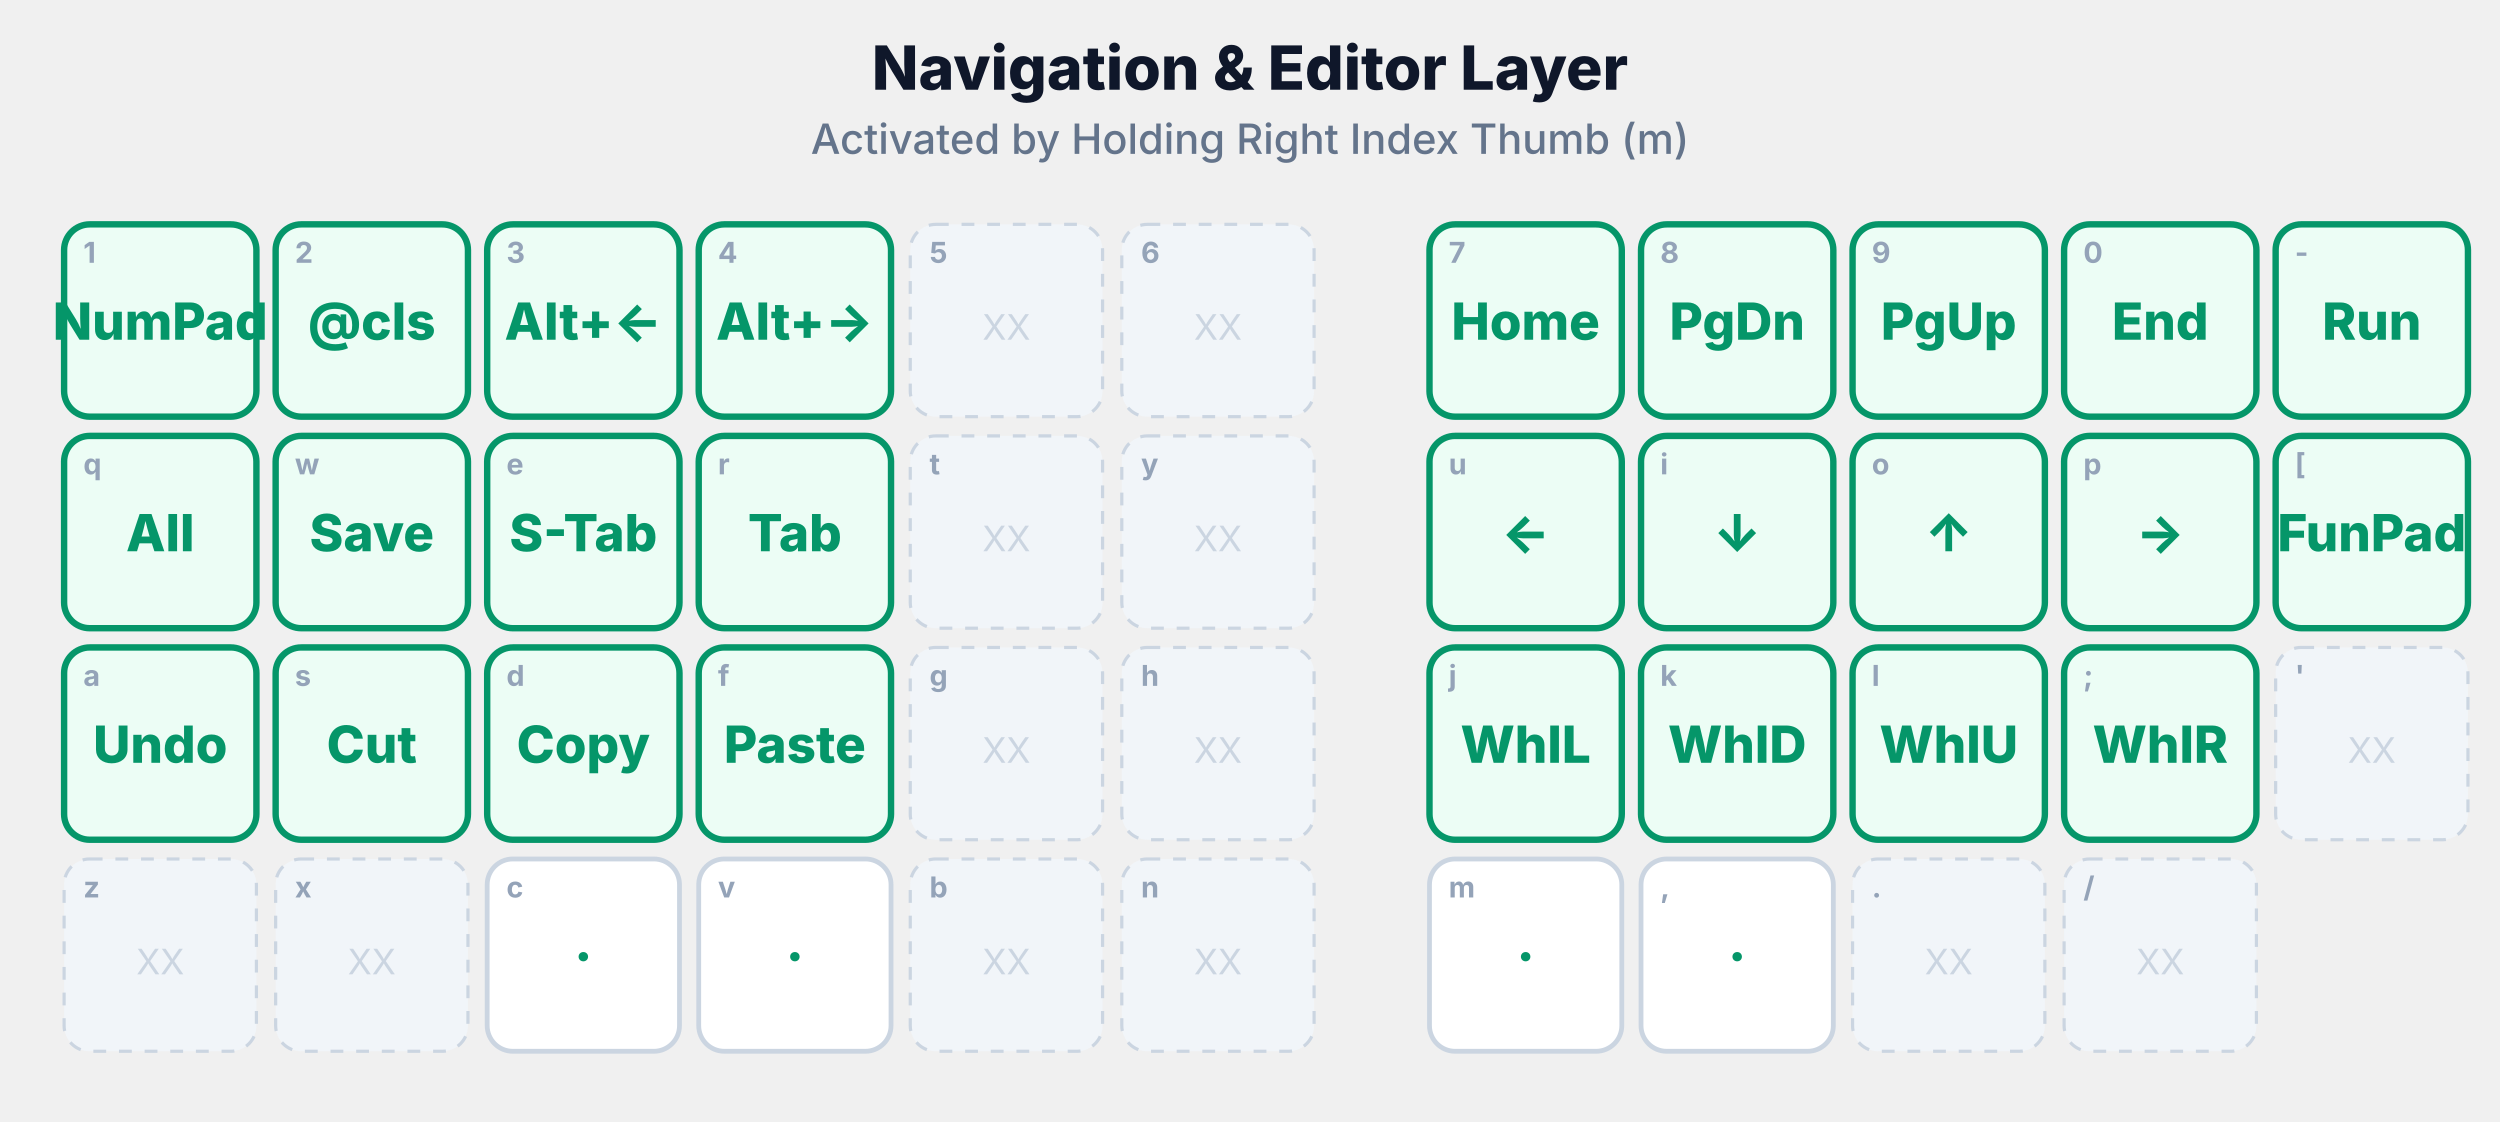
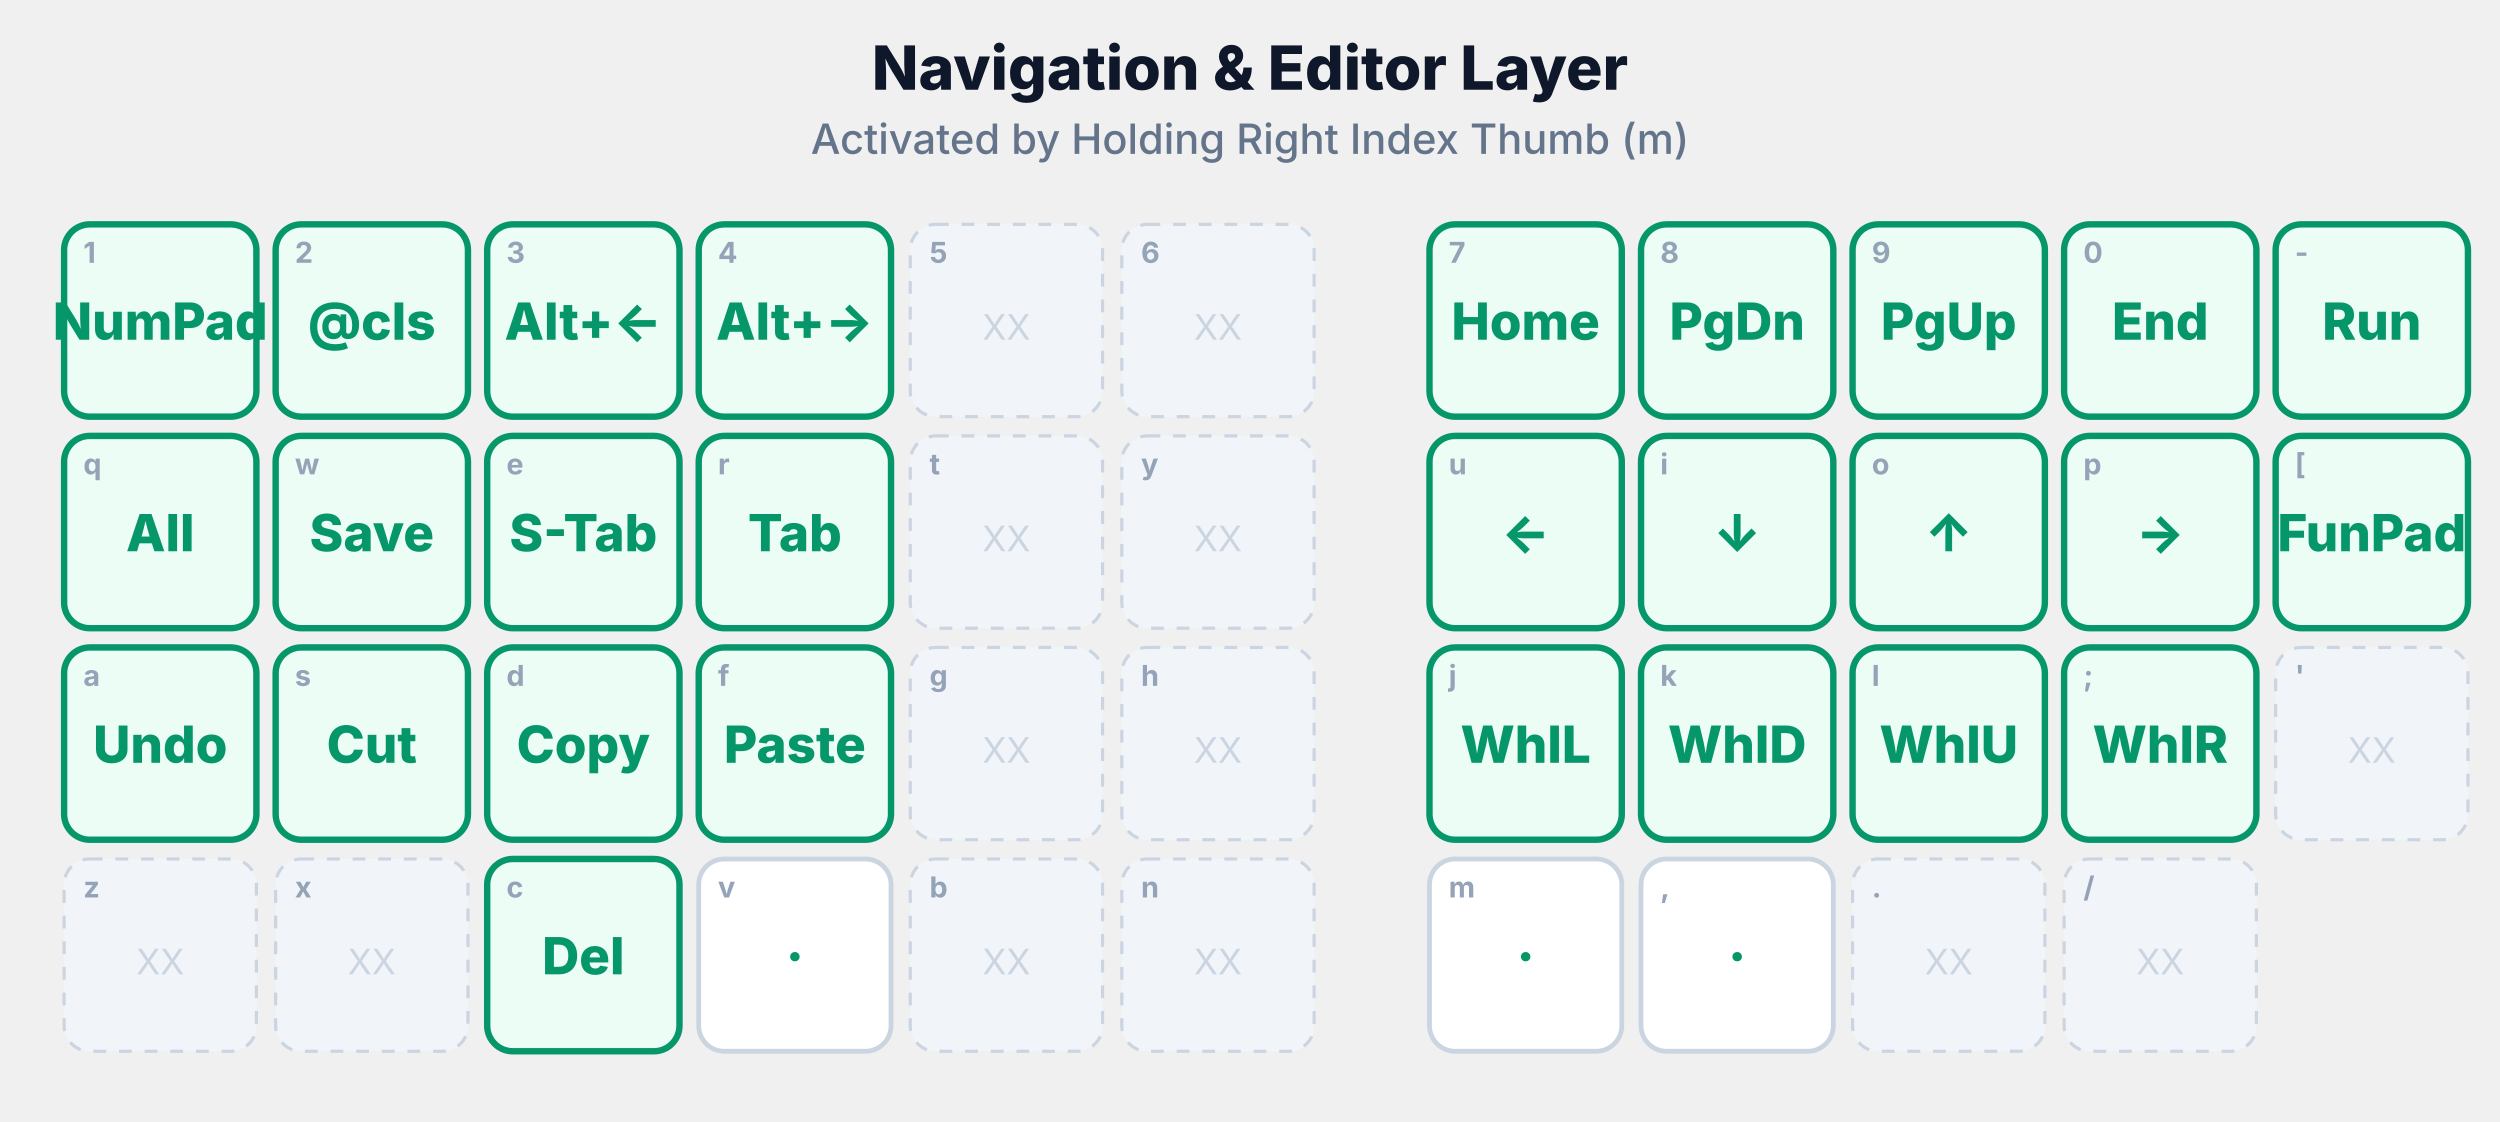
<svg xmlns="http://www.w3.org/2000/svg" viewBox="0 0 780 350">
  <style>
    :root { color-scheme: light dark; }
    rect.key { fill: #ffffff; stroke: #cbd5e1; stroke-width: 1.5px; rx: 8px; ry: 8px; }
    rect.gap { fill: #f1f5f9; stroke: #cbd5e1; stroke-dasharray: 4 4; rx: 8px; ry: 8px; }
    rect.active { fill: #ecfdf5; stroke: #059669; stroke-width: 2px; rx: 8px; ry: 8px; }
    text { font-family: system-ui, -apple-system, sans-serif; text-anchor: middle; }
    text.title { font-size: 19px; font-weight: 800; fill: #0f172a; }
    text.subtitle { font-size: 13px; font-weight: 500; fill: #64748b; }
    text.phys { font-size: 9px; font-weight: 700; fill: #94a3b8; text-anchor: start; }
    text.main { font-size: 16px; font-weight: 800; fill: #059669; }
    text.sub { font-size: 11px; font-weight: 600; fill: #64748b; }
    text.dead { font-size: 11px; fill: #cbd5e1; }
    @media (prefers-color-scheme: dark) {
      rect.key { fill: #1e293b; stroke: #334155; }
      rect.gap { fill: #0f172a; stroke: #334155; }
      rect.active { fill: #064e3b; stroke: #34d399; }
      text.title { fill: #f8fafc; }
      text.subtitle { fill: #94a3b8; }
      text.phys { fill: #64748b; }
      text.main { fill: #34d399; }
      text.sub { fill: #94a3b8; }
      text.dead { fill: #475569; }
    }
  </style>
  <text x="390" y="28" class="title">Navigation &amp; Editor Layer</text>
  <text x="390" y="48" class="subtitle">Activated by Holding Right Index Thumb (m)</text>
  <g transform="translate(20,70)">
    <rect width="60" height="60" class="active" />
    <text x="6" y="12" class="phys">1</text>
    <text x="30" y="36" class="main">NumPad</text>
  </g>
  <g transform="translate(86,70)">
    <rect width="60" height="60" class="active" />
    <text x="6" y="12" class="phys">2</text>
    <text x="30" y="36" class="main">@cls</text>
  </g>
  <g transform="translate(152,70)">
    <rect width="60" height="60" class="active" />
    <text x="6" y="12" class="phys">3</text>
    <text x="30" y="36" class="main">Alt+←</text>
  </g>
  <g transform="translate(218,70)">
    <rect width="60" height="60" class="active" />
    <text x="6" y="12" class="phys">4</text>
    <text x="30" y="36" class="main">Alt+→</text>
  </g>
  <g transform="translate(284,70)">
    <rect width="60" height="60" class="gap" />
    <text x="6" y="12" class="phys">5</text>
    <text x="30" y="36" class="dead">XX</text>
  </g>
  <g transform="translate(350,70)">
    <rect width="60" height="60" class="gap" />
    <text x="6" y="12" class="phys">6</text>
    <text x="30" y="36" class="dead">XX</text>
  </g>
  <g transform="translate(446,70)">
    <rect width="60" height="60" class="active" />
    <text x="6" y="12" class="phys">7</text>
    <text x="30" y="36" class="main">Home</text>
  </g>
  <g transform="translate(512,70)">
    <rect width="60" height="60" class="active" />
    <text x="6" y="12" class="phys">8</text>
    <text x="30" y="36" class="main">PgDn</text>
  </g>
  <g transform="translate(578,70)">
    <rect width="60" height="60" class="active" />
    <text x="6" y="12" class="phys">9</text>
    <text x="30" y="36" class="main">PgUp</text>
  </g>
  <g transform="translate(644,70)">
    <rect width="60" height="60" class="active" />
    <text x="6" y="12" class="phys">0</text>
    <text x="30" y="36" class="main">End</text>
  </g>
  <g transform="translate(710,70)">
    <rect width="60" height="60" class="active" />
    <text x="6" y="12" class="phys">-</text>
    <text x="30" y="36" class="main">Run</text>
  </g>
  <g transform="translate(20,136)">
    <rect width="60" height="60" class="active" />
    <text x="6" y="12" class="phys">q</text>
    <text x="30" y="36" class="main">All</text>
  </g>
  <g transform="translate(86,136)">
    <rect width="60" height="60" class="active" />
    <text x="6" y="12" class="phys">w</text>
    <text x="30" y="36" class="main">Save</text>
  </g>
  <g transform="translate(152,136)">
    <rect width="60" height="60" class="active" />
    <text x="6" y="12" class="phys">e</text>
    <text x="30" y="36" class="main">S-Tab</text>
  </g>
  <g transform="translate(218,136)">
    <rect width="60" height="60" class="active" />
    <text x="6" y="12" class="phys">r</text>
    <text x="30" y="36" class="main">Tab</text>
  </g>
  <g transform="translate(284,136)">
    <rect width="60" height="60" class="gap" />
    <text x="6" y="12" class="phys">t</text>
    <text x="30" y="36" class="dead">XX</text>
  </g>
  <g transform="translate(350,136)">
    <rect width="60" height="60" class="gap" />
    <text x="6" y="12" class="phys">y</text>
    <text x="30" y="36" class="dead">XX</text>
  </g>
  <g transform="translate(446,136)">
    <rect width="60" height="60" class="active" />
    <text x="6" y="12" class="phys">u</text>
    <text x="30" y="36" class="main">←</text>
  </g>
  <g transform="translate(512,136)">
    <rect width="60" height="60" class="active" />
    <text x="6" y="12" class="phys">i</text>
    <text x="30" y="36" class="main">↓</text>
  </g>
  <g transform="translate(578,136)">
    <rect width="60" height="60" class="active" />
    <text x="6" y="12" class="phys">o</text>
    <text x="30" y="36" class="main">↑</text>
  </g>
  <g transform="translate(644,136)">
    <rect width="60" height="60" class="active" />
    <text x="6" y="12" class="phys">p</text>
    <text x="30" y="36" class="main">→</text>
  </g>
  <g transform="translate(710,136)">
    <rect width="60" height="60" class="active" />
    <text x="6" y="12" class="phys">[</text>
    <text x="30" y="36" class="main">FunPad</text>
  </g>
  <g transform="translate(20,202)">
    <rect width="60" height="60" class="active" />
    <text x="6" y="12" class="phys">a</text>
    <text x="30" y="36" class="main">Undo</text>
  </g>
  <g transform="translate(86,202)">
    <rect width="60" height="60" class="active" />
    <text x="6" y="12" class="phys">s</text>
    <text x="30" y="36" class="main">Cut</text>
  </g>
  <g transform="translate(152,202)">
    <rect width="60" height="60" class="active" />
    <text x="6" y="12" class="phys">d</text>
    <text x="30" y="36" class="main">Copy</text>
  </g>
  <g transform="translate(218,202)">
    <rect width="60" height="60" class="active" />
    <text x="6" y="12" class="phys">f</text>
    <text x="30" y="36" class="main">Paste</text>
  </g>
  <g transform="translate(284,202)">
    <rect width="60" height="60" class="gap" />
    <text x="6" y="12" class="phys">g</text>
    <text x="30" y="36" class="dead">XX</text>
  </g>
  <g transform="translate(350,202)">
    <rect width="60" height="60" class="gap" />
    <text x="6" y="12" class="phys">h</text>
    <text x="30" y="36" class="dead">XX</text>
  </g>
  <g transform="translate(446,202)">
    <rect width="60" height="60" class="active" />
    <text x="6" y="12" class="phys">j</text>
    <text x="30" y="36" class="main">WhlL</text>
  </g>
  <g transform="translate(512,202)">
    <rect width="60" height="60" class="active" />
    <text x="6" y="12" class="phys">k</text>
    <text x="30" y="36" class="main">WhlD</text>
  </g>
  <g transform="translate(578,202)">
    <rect width="60" height="60" class="active" />
    <text x="6" y="12" class="phys">l</text>
    <text x="30" y="36" class="main">WhlU</text>
  </g>
  <g transform="translate(644,202)">
    <rect width="60" height="60" class="active" />
    <text x="6" y="12" class="phys">;</text>
    <text x="30" y="36" class="main">WhlR</text>
  </g>
  <g transform="translate(710,202)">
    <rect width="60" height="60" class="gap" />
    <text x="6" y="12" class="phys">'</text>
    <text x="30" y="36" class="dead">XX</text>
  </g>
  <g transform="translate(20,268)">
    <rect width="60" height="60" class="gap" />
    <text x="6" y="12" class="phys">z</text>
    <text x="30" y="36" class="dead">XX</text>
  </g>
  <g transform="translate(86,268)">
    <rect width="60" height="60" class="gap" />
    <text x="6" y="12" class="phys">x</text>
    <text x="30" y="36" class="dead">XX</text>
  </g>
  <g transform="translate(152,268)">
-     <rect width="60" height="60" class="key" />
+     <rect width="60" height="60" class="active" />
    <text x="6" y="12" class="phys">c</text>
-     <text x="30" y="36" class="main">·</text>
+     <text x="30" y="36" class="main">Del</text>
  </g>
  <g transform="translate(218,268)">
    <rect width="60" height="60" class="key" />
    <text x="6" y="12" class="phys">v</text>
    <text x="30" y="36" class="main">·</text>
  </g>
  <g transform="translate(284,268)">
    <rect width="60" height="60" class="gap" />
    <text x="6" y="12" class="phys">b</text>
    <text x="30" y="36" class="dead">XX</text>
  </g>
  <g transform="translate(350,268)">
    <rect width="60" height="60" class="gap" />
    <text x="6" y="12" class="phys">n</text>
    <text x="30" y="36" class="dead">XX</text>
  </g>
  <g transform="translate(446,268)">
    <rect width="60" height="60" class="key" />
    <text x="6" y="12" class="phys">m</text>
    <text x="30" y="36" class="main">·</text>
  </g>
  <g transform="translate(512,268)">
    <rect width="60" height="60" class="key" />
    <text x="6" y="12" class="phys">,</text>
    <text x="30" y="36" class="main">·</text>
  </g>
  <g transform="translate(578,268)">
    <rect width="60" height="60" class="gap" />
    <text x="6" y="12" class="phys">.</text>
    <text x="30" y="36" class="dead">XX</text>
  </g>
  <g transform="translate(644,268)">
    <rect width="60" height="60" class="gap" />
    <text x="6" y="12" class="phys">/</text>
    <text x="30" y="36" class="dead">XX</text>
  </g>
</svg>
